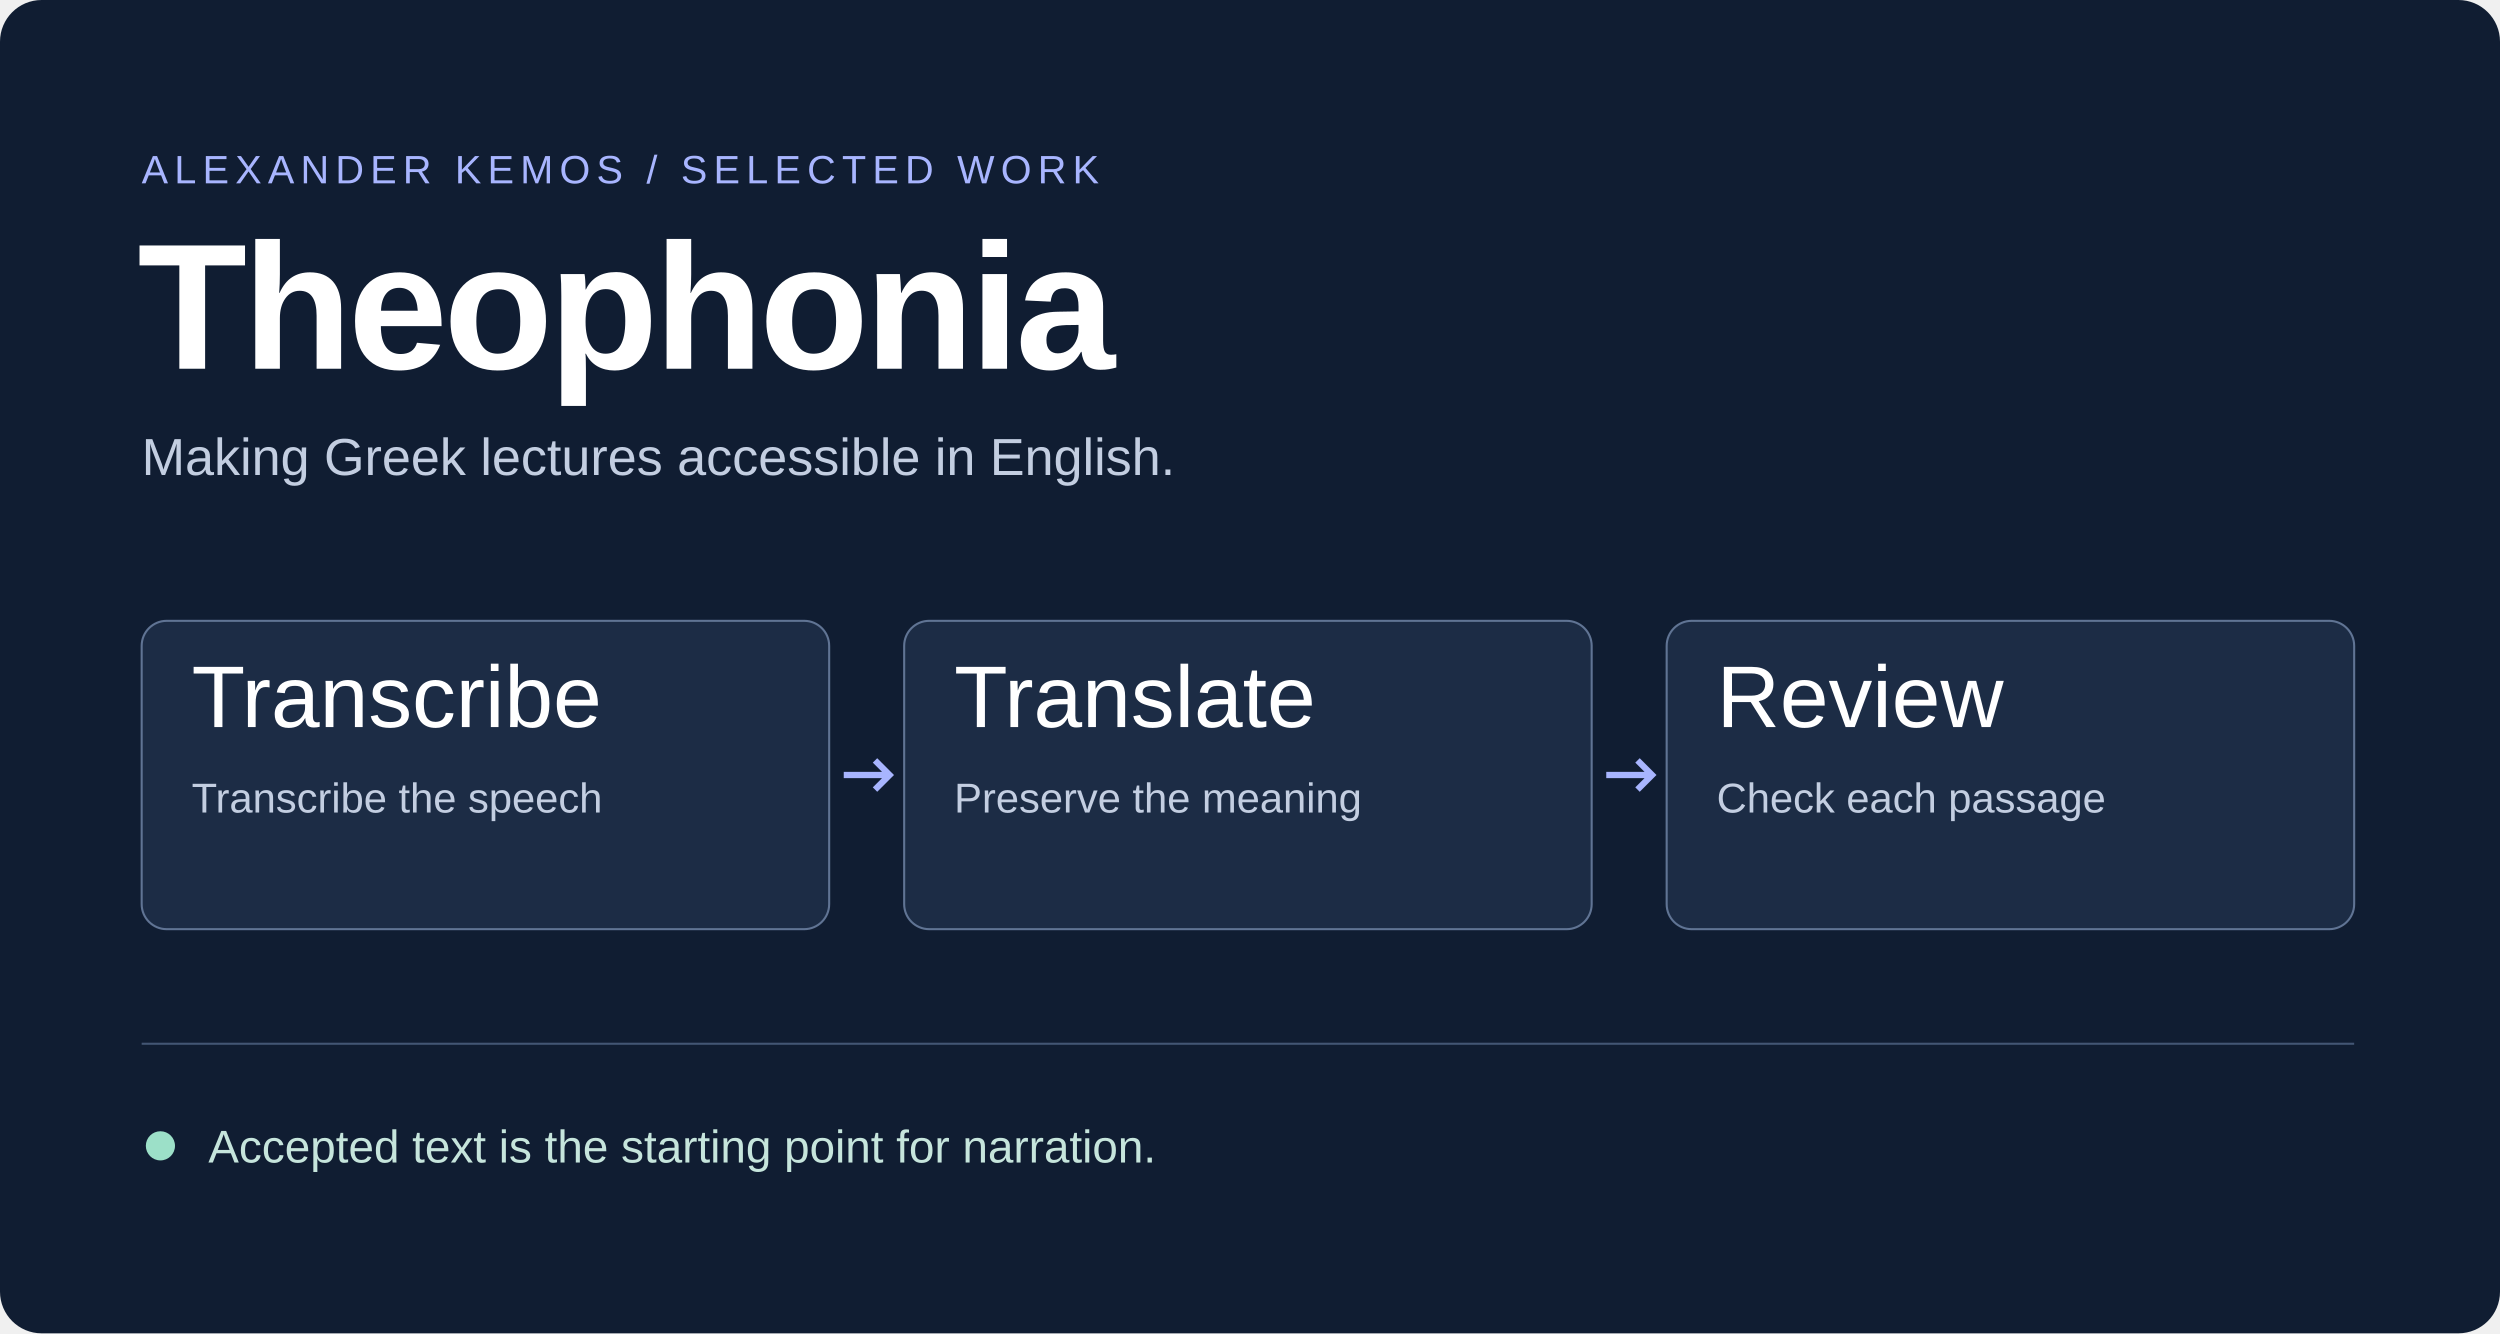
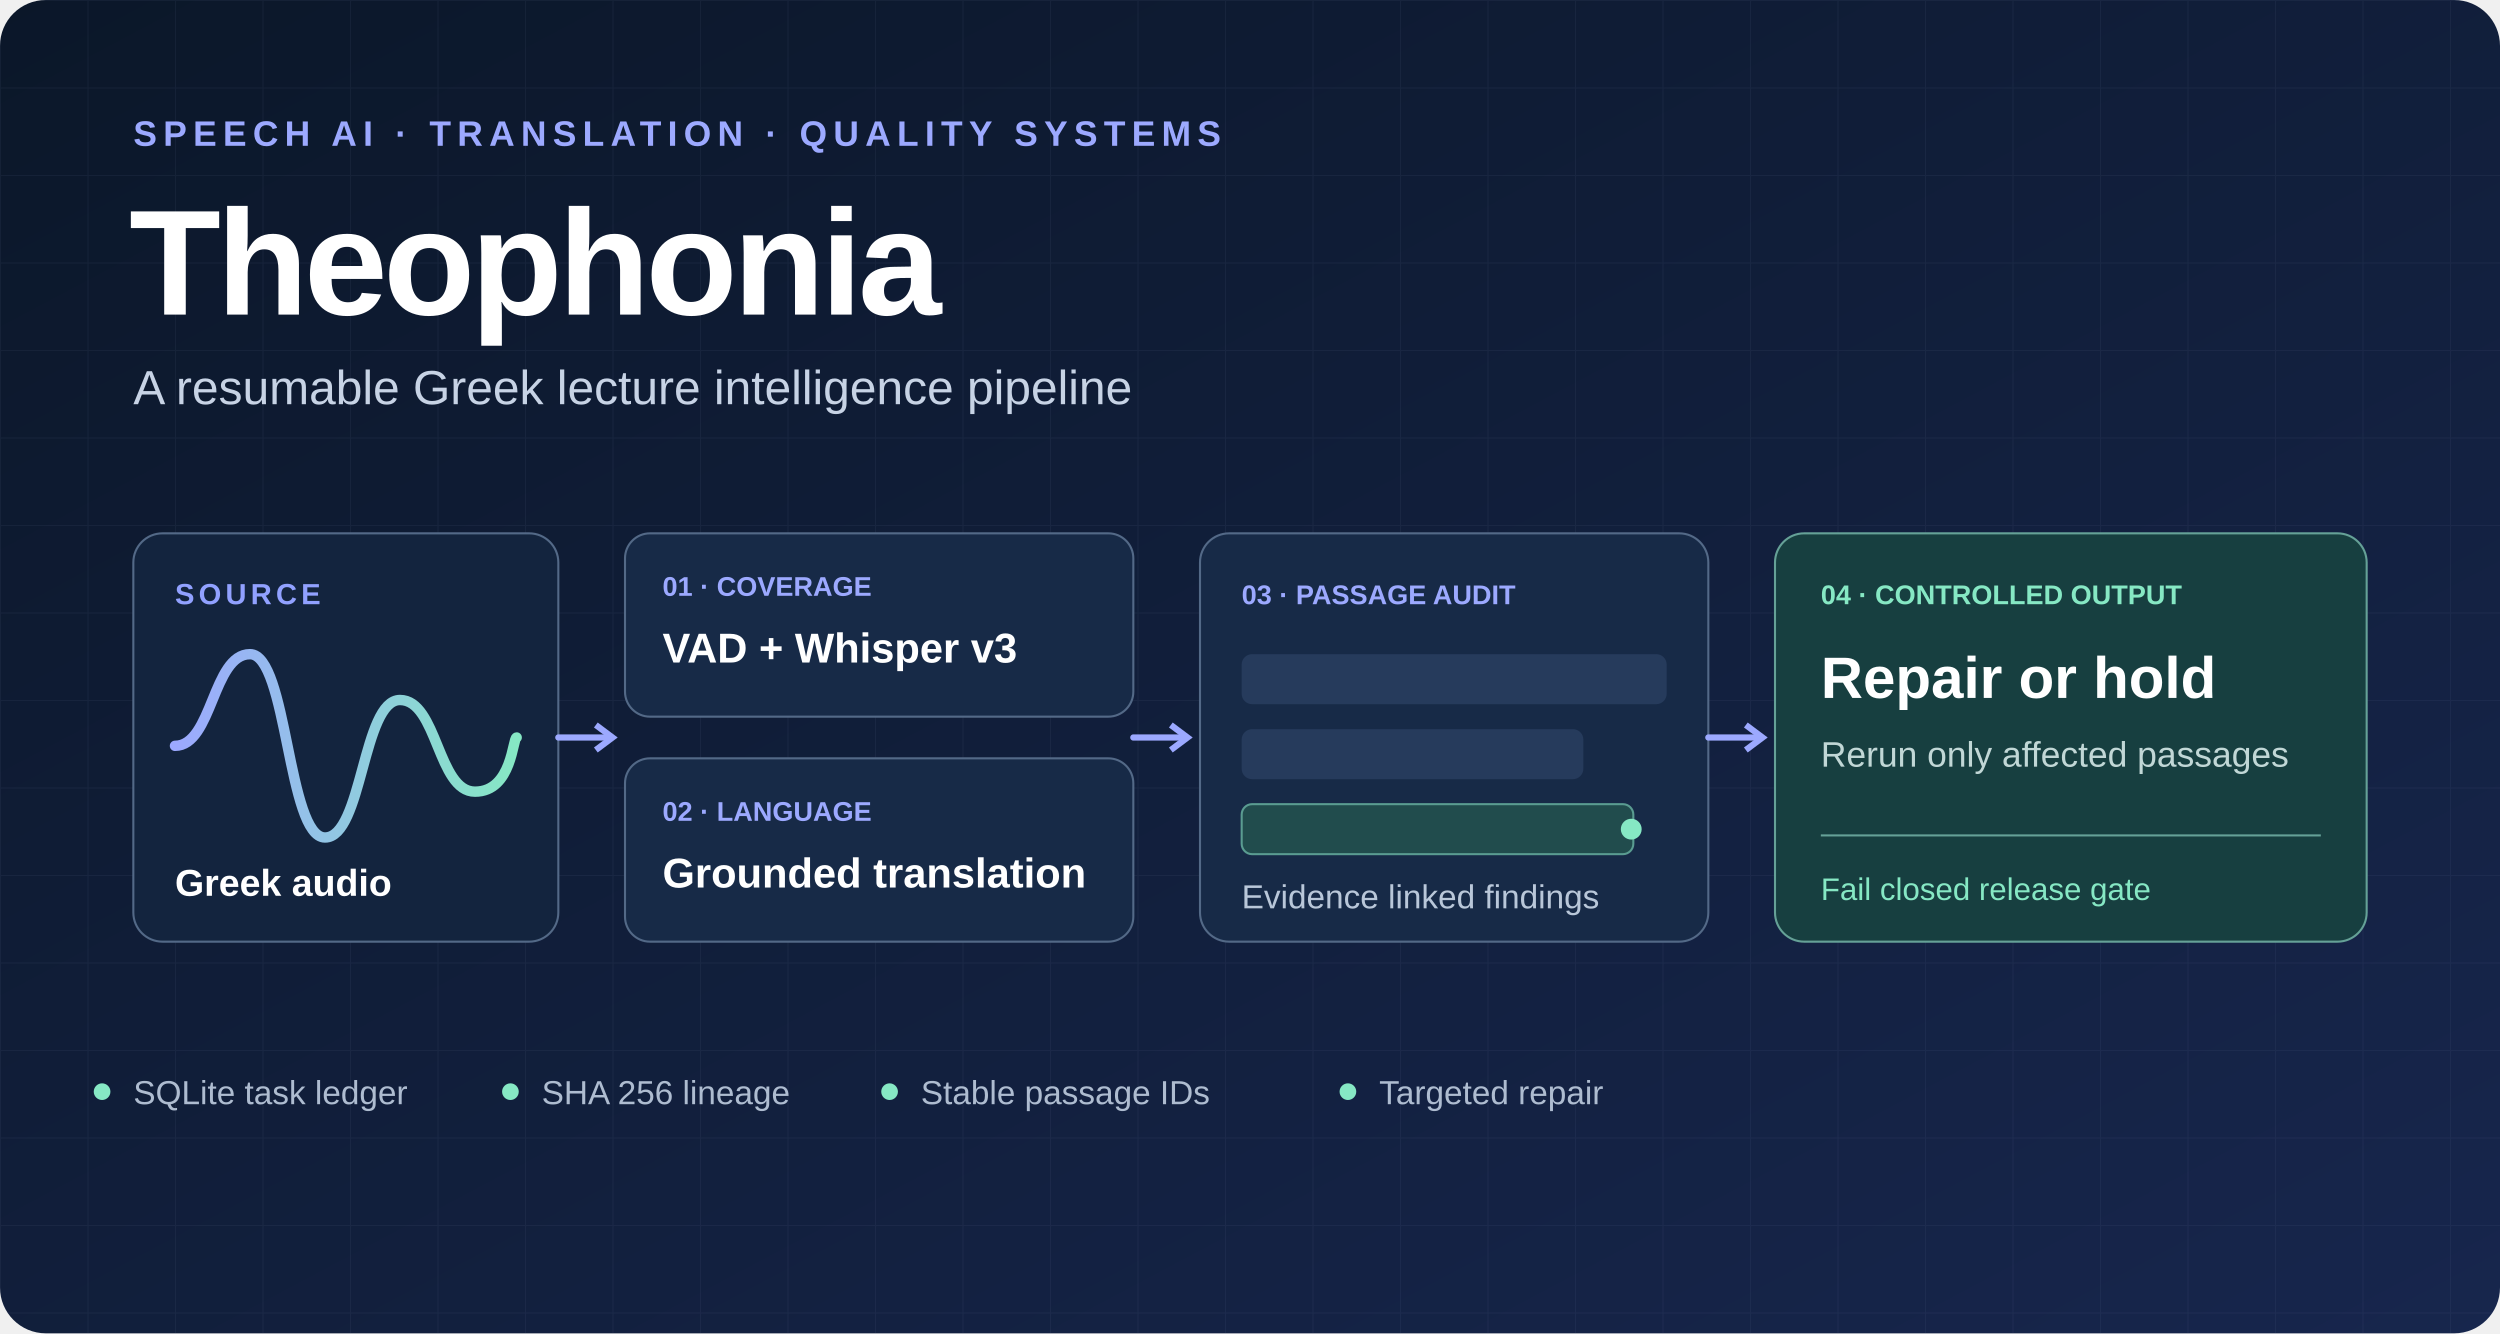
<svg xmlns="http://www.w3.org/2000/svg" width="1200" height="640" viewBox="0 0 1200 640" role="img" aria-labelledby="title desc">
-   <rect width="1200" height="640" rx="20" fill="#101d32" />
-   <style>@media(max-width:600px){.cover-detail{display:none}}</style>
+   <defs>
+     <linearGradient id="bg" x1="0" y1="0" x2="1" y2="1">
+       <stop stop-color="#0b1729" />
+       <stop offset="1" stop-color="#17264d" />
+     </linearGradient>
+     <linearGradient id="accent" x1="0" y1="0" x2="1" y2="0">
+       <stop stop-color="#9ca9ff" />
+       <stop offset="1" stop-color="#86e8c4" />
+     </linearGradient>
+     <pattern id="grid" width="42" height="42" patternUnits="userSpaceOnUse">
+       <path d="M42 0H0V42" fill="none" stroke="#8090b0" stroke-opacity=".08" />
+     </pattern>
+   </defs>
+   <rect width="1200" height="640" rx="22" fill="url(#bg)" />
+   <rect width="1200" height="640" rx="22" fill="url(#grid)" />
  <g font-family="Segoe UI,Arial,sans-serif">
-     <text class="cover-detail" x="68" y="88" font-size="19" letter-spacing="3" fill="#a8b5ff">ALEXANDER KEMOS / SELECTED WORK</text>
-     <text x="66" y="177" font-size="86" font-weight="600" letter-spacing="-2" fill="#ffffff">Theophonia</text>
-     <text class="cover-detail" x="68" y="228" font-size="25" fill="#c3cee1">Making Greek lectures accessible in English.</text>
-     <rect x="68" y="298" width="330" height="148" rx="12" fill="#1c2c45" stroke="#607494" />
-     <text x="92" y="349" font-size="42" fill="#ffffff">Transcribe</text>
-     <text class="cover-detail" x="92" y="390" font-size="20" fill="#c3cee1">Transcribe the speech</text>
-     <path d="M405 372h22m-7-7 7 7-7 7" fill="none" stroke="#a8b5ff" stroke-width="3" />
-     <rect x="434" y="298" width="330" height="148" rx="12" fill="#1c2c45" stroke="#607494" />
-     <text x="458" y="349" font-size="42" fill="#ffffff">Translate</text>
-     <text class="cover-detail" x="458" y="390" font-size="20" fill="#c3cee1">Preserve the meaning</text>
-     <path d="M771 372h22m-7-7 7 7-7 7" fill="none" stroke="#a8b5ff" stroke-width="3" />
-     <rect x="800" y="298" width="330" height="148" rx="12" fill="#1c2c45" stroke="#607494" />
-     <text x="824" y="349" font-size="42" fill="#ffffff">Review</text>
-     <text class="cover-detail" x="824" y="390" font-size="20" fill="#c3cee1">Check each passage</text>
-     <path class="cover-detail" d="M68 501H1130" stroke="#435674" />
-     <circle class="cover-detail" cx="77" cy="550" r="7" fill="#9ce0c8" />
-     <text class="cover-detail" x="100" y="558" font-size="22" fill="#c6e5dc">Accepted text is the starting point for narration.</text>
+     <text x="64" y="70" font-size="17" font-weight="700" letter-spacing="3" fill="#9ca9ff">SPEECH AI · TRANSLATION · QUALITY SYSTEMS</text>
+     <text x="62" y="151" font-size="72" font-weight="650" letter-spacing="-2" fill="#fff">Theophonia</text>
+     <text x="64" y="194" font-size="23" fill="#c7d3e5">A resumable Greek lecture intelligence pipeline</text>
+     <g transform="translate(64 256)">
+       <rect width="204" height="196" rx="14" fill="#13243e" stroke="#536987" />
+       <text x="20" y="34" font-size="14" font-weight="700" letter-spacing="2" fill="#91a1ff">SOURCE</text>
+       <path d="M20 102c18 0 18-44 36-44s18 88 36 88 18-66 36-66 18 44 36 44 18-26 20-26" fill="none" stroke="url(#accent)" stroke-width="5" stroke-linecap="round" />
+       <text x="20" y="174" font-size="18" font-weight="600" fill="#fff">Greek audio</text>
+     </g>
+     <g transform="translate(300 256)">
+       <rect width="244" height="88" rx="12" fill="#172a47" stroke="#536987" />
+       <text x="18" y="30" font-size="13" font-weight="700" fill="#9ca9ff">01 · COVERAGE</text>
+       <text x="18" y="62" font-size="20" font-weight="600" fill="#fff">VAD + Whisper v3</text>
+       <rect y="364" width="244" height="88" rx="12" fill="#172a47" stroke="#536987" transform="translate(0 -256)" />
+       <text x="18" y="138" font-size="13" font-weight="700" fill="#9ca9ff">02 · LANGUAGE</text>
+       <text x="18" y="170" font-size="20" font-weight="600" fill="#fff">Grounded translation</text>
+     </g>
+     <g transform="translate(576 256)">
+       <rect width="244" height="196" rx="14" fill="#172a47" stroke="#536987" />
+       <text x="20" y="34" font-size="13" font-weight="700" fill="#9ca9ff">03 · PASSAGE AUDIT</text>
+       <rect x="20" y="58" width="204" height="24" rx="5" fill="#263b5c" />
+       <rect x="20" y="94" width="164" height="24" rx="5" fill="#263b5c" />
+       <rect x="20" y="130" width="188" height="24" rx="5" fill="#214c4d" stroke="#5a9c91" />
+       <circle cx="207" cy="142" r="5" fill="#86e8c4" />
+       <text x="20" y="180" font-size="16" fill="#b9c7d9">Evidence linked findings</text>
+     </g>
+     <g transform="translate(852 256)">
+       <rect width="284" height="196" rx="14" fill="#173f40" stroke="#65a197" />
+       <text x="22" y="34" font-size="13" font-weight="700" fill="#86e8c4">04 · CONTROLLED OUTPUT</text>
+       <text x="22" y="79" font-size="28" font-weight="650" fill="#fff">Repair or hold</text>
+       <text x="22" y="112" font-size="17" fill="#c1d7d6">Rerun only affected passages</text>
+       <path d="M22 145H262" stroke="#65a197" />
+       <text x="22" y="176" font-size="15" fill="#86e8c4">Fail closed release gate</text>
+     </g>
+     <path d="M268 354H292M544 354H568M820 354H844" stroke="#9ca9ff" stroke-width="3" stroke-linecap="round" />
+     <path d="M286 348l8 6-8 6M562 348l8 6-8 6M838 348l8 6-8 6" fill="none" stroke="#9ca9ff" stroke-width="3" />
+     <text x="64" y="530" font-size="16" fill="#aebcd0">SQLite task ledger</text>
+     <text x="260" y="530" font-size="16" fill="#aebcd0">SHA 256 lineage</text>
+     <text x="442" y="530" font-size="16" fill="#aebcd0">Stable passage IDs</text>
+     <text x="662" y="530" font-size="16" fill="#aebcd0">Targeted repair</text>
+     <circle cx="49" cy="524" r="4" fill="#86e8c4" />
+     <circle cx="245" cy="524" r="4" fill="#86e8c4" />
+     <circle cx="427" cy="524" r="4" fill="#86e8c4" />
+     <circle cx="647" cy="524" r="4" fill="#86e8c4" />
  </g>
</svg>
